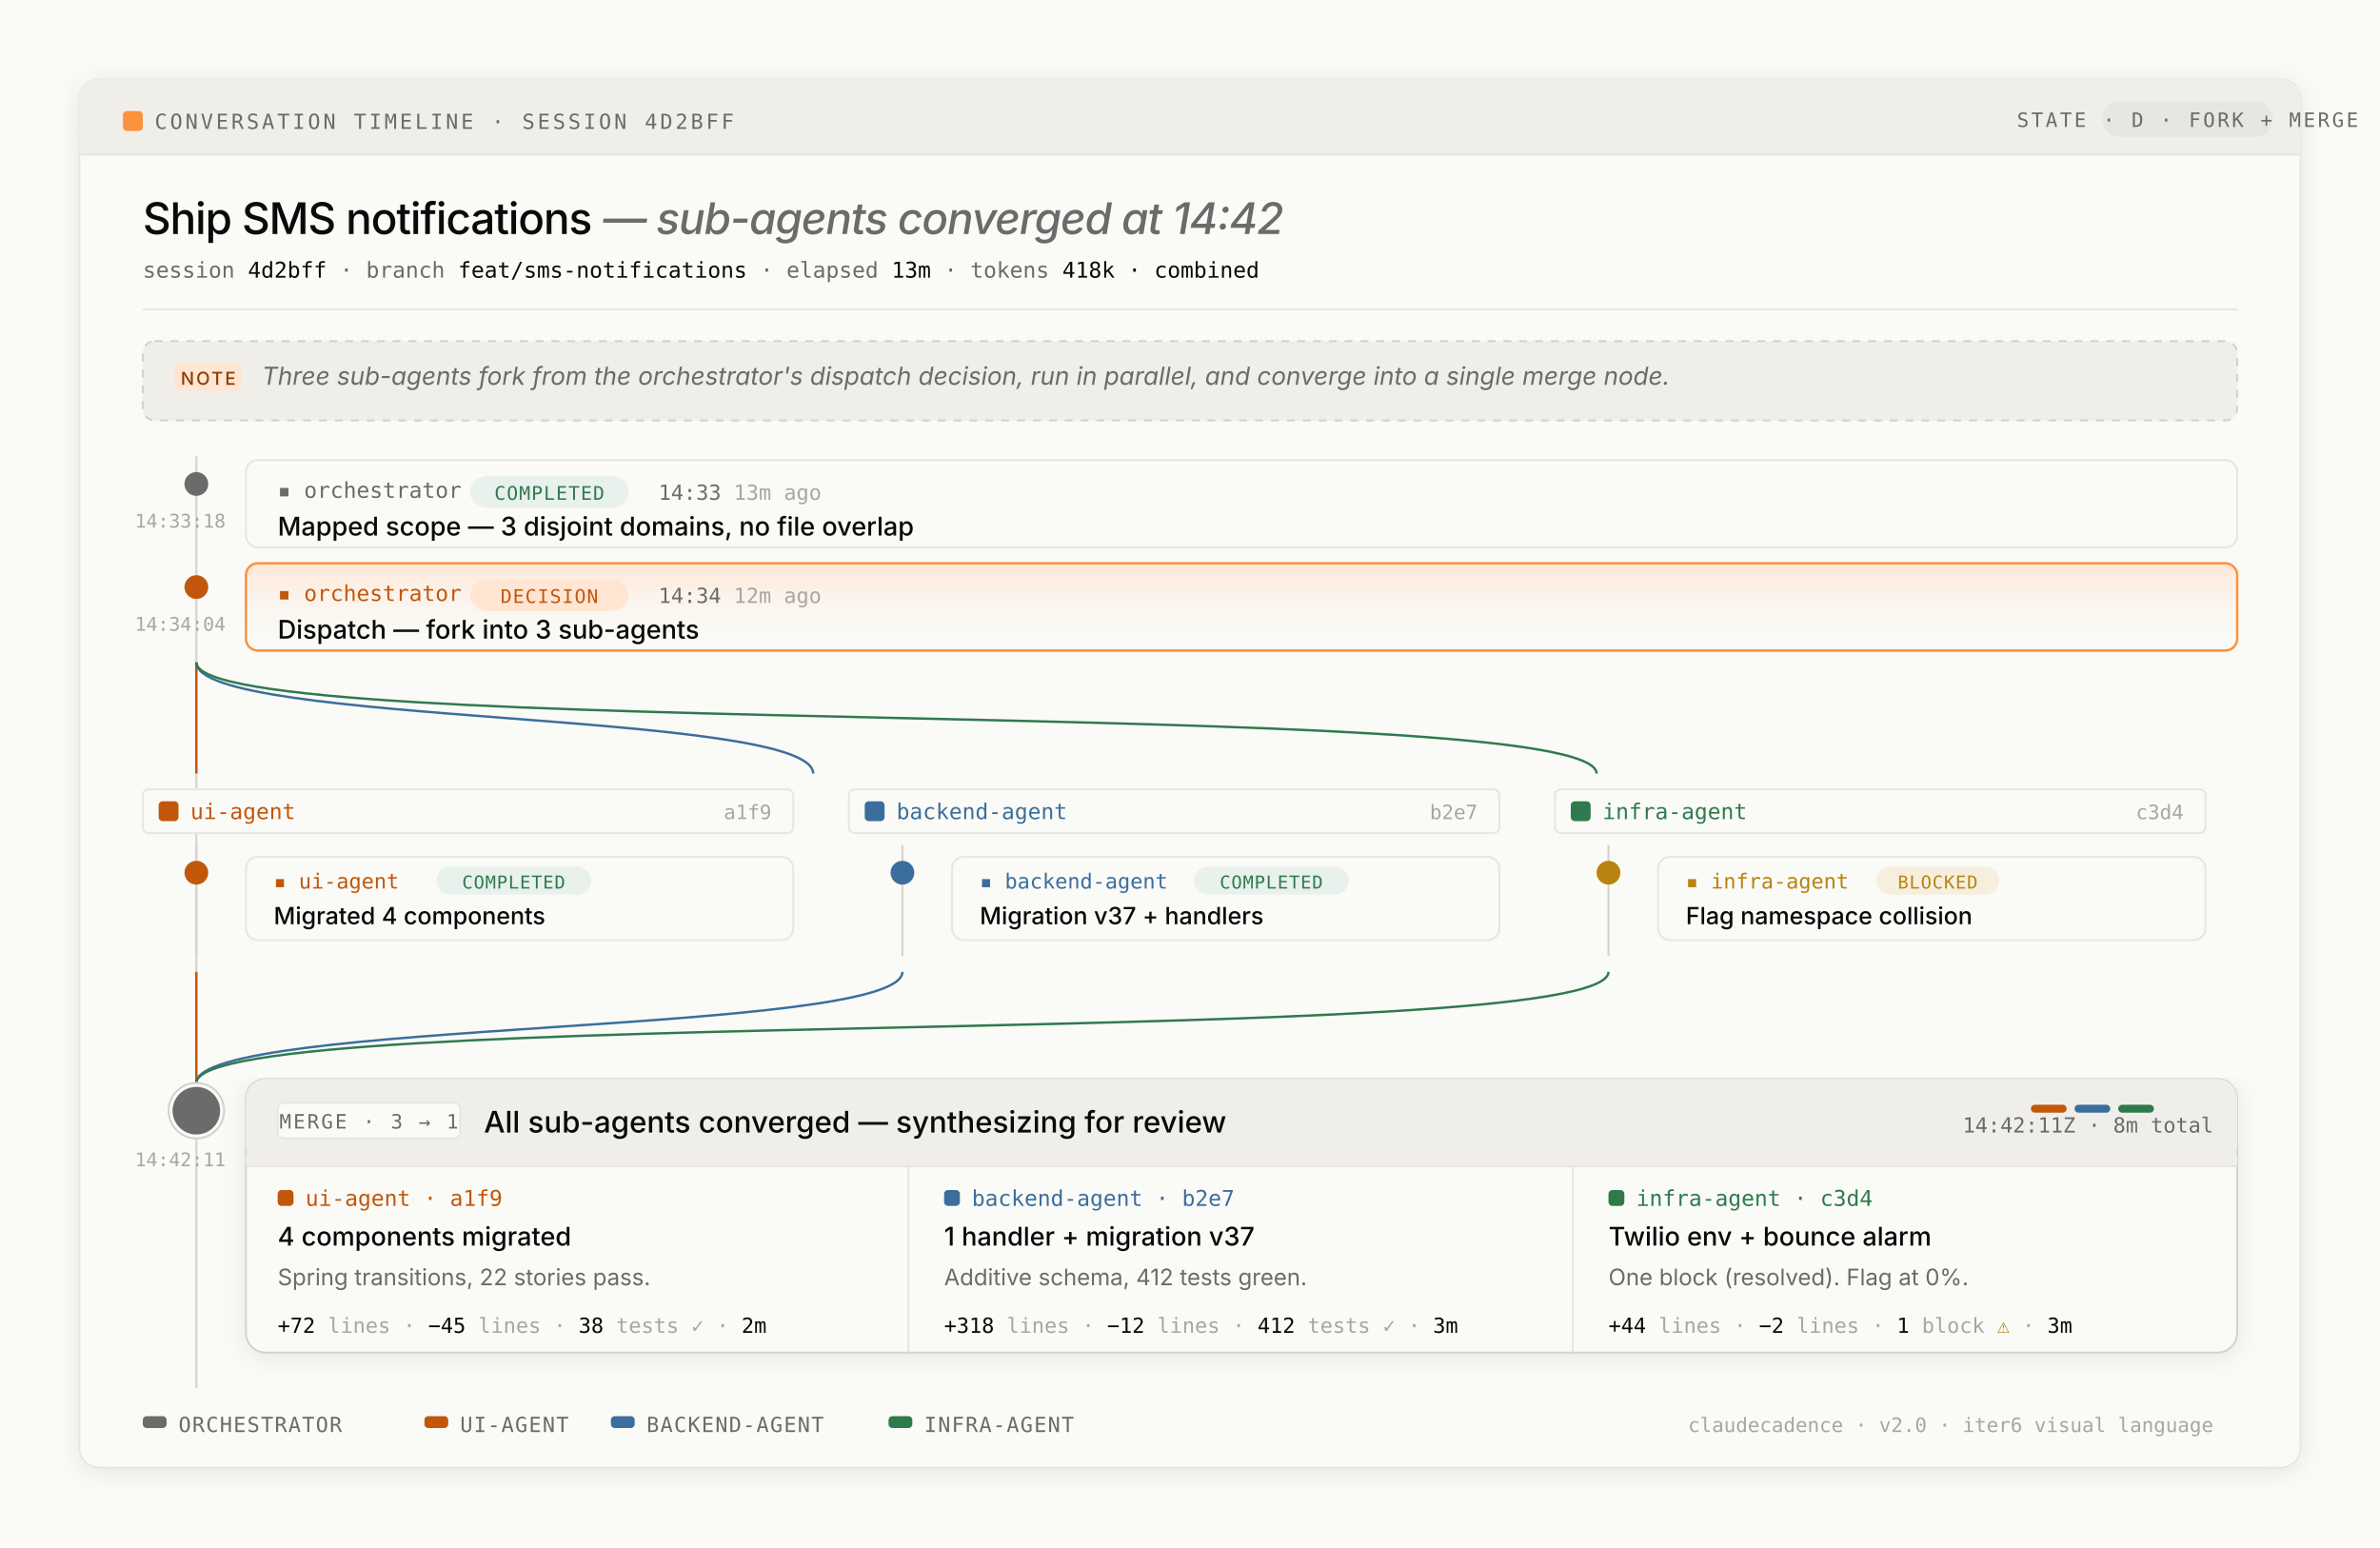
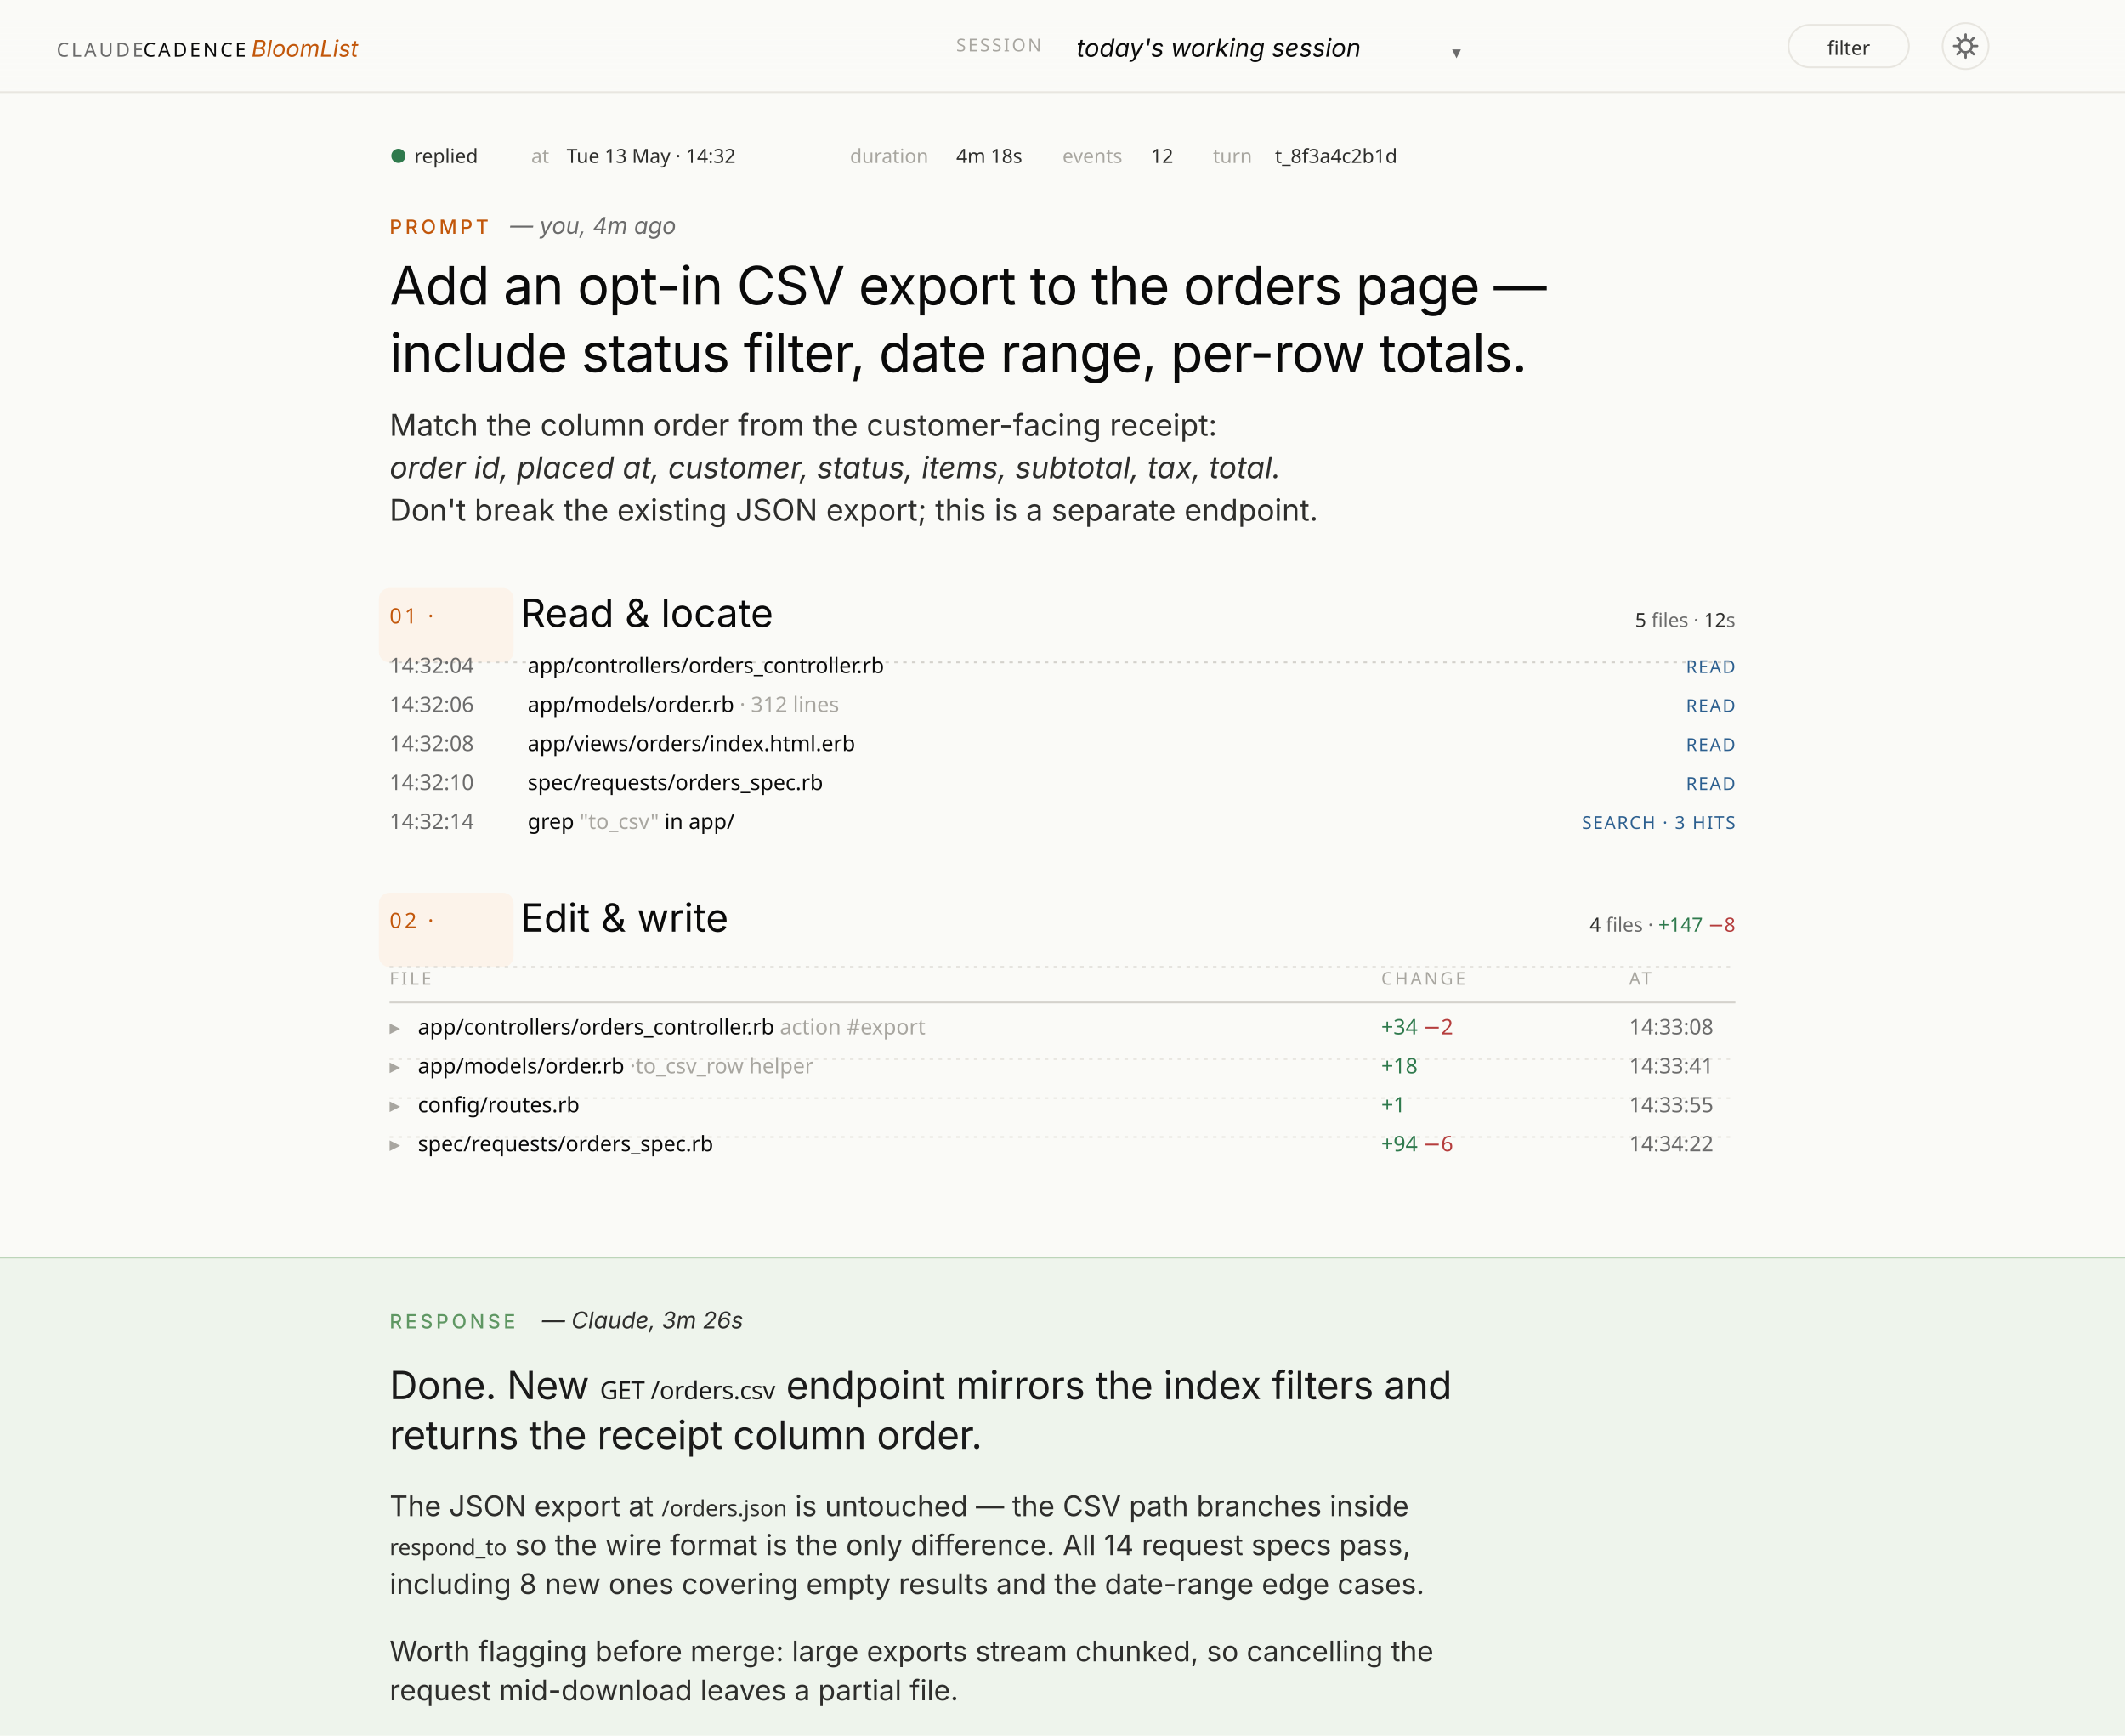
- <svg xmlns="http://www.w3.org/2000/svg" width="1200" height="780" viewBox="0 0 1200 780" font-family="-apple-system, system-ui, Segoe UI, sans-serif">
+ <svg xmlns="http://www.w3.org/2000/svg" width="1200" height="980" viewBox="0 0 1200 980" font-family="-apple-system, system-ui, Segoe UI, sans-serif">
  <defs>
-     <linearGradient id="dispatchTintLight" x1="0" y1="0" x2="0" y2="1">
-       <stop offset="0%" stop-color="#ffe5d2" stop-opacity="0.9" />
-       <stop offset="100%" stop-color="#fafaf7" stop-opacity="0" />
+     <linearGradient id="topbarFadeL" x1="0" y1="0" x2="0" y2="1">
+       <stop offset="0%" stop-color="#fafaf7" />
+       <stop offset="100%" stop-color="#fafaf7" stop-opacity="0.94" />
    </linearGradient>
-     <filter id="cardShadowLight" x="-2%" y="-2%" width="104%" height="110%">
-       <feDropShadow dx="0" dy="2" stdDeviation="6" flood-color="#0a0a0a" flood-opacity="0.08" />
-     </filter>
  </defs>
-   <rect width="1200" height="780" fill="#fafaf7" />
-   <rect x="40" y="40" width="1120" height="700" rx="10" fill="#fafaf7" stroke="#e8e6e0" stroke-width="1" filter="url(#cardShadowLight)" />
-   <rect x="40" y="40" width="1120" height="38" rx="10" fill="#f0eee9" />
-   <rect x="40" y="64" width="1120" height="14" fill="#f0eee9" />
-   <line x1="40" y1="78" x2="1160" y2="78" stroke="#e8e6e0" />
-   <rect x="62" y="56" width="10" height="10" rx="2" fill="#fb923c" />
-   <text x="78" y="65" fill="#6b6b6b" font-size="10.5" letter-spacing="1.4" font-family="Geist Mono, SF Mono, monospace">CONVERSATION TIMELINE · SESSION 4D2BFF</text>
-   <rect x="1060" y="51" width="86" height="18" rx="9" fill="#e8e6e0" />
-   <text x="1103" y="64" fill="#6b6b6b" font-size="10" letter-spacing="1.2" text-anchor="middle" font-family="Geist Mono, SF Mono, monospace">STATE · D · FORK + MERGE</text>
-   <text x="72" y="118" fill="#0a0a0a" font-size="22" font-family="Source Serif 4, Georgia, serif" font-weight="500" letter-spacing="-0.5">
-     Ship SMS notifications <tspan fill="#6b6b6b" font-style="italic">— sub-agents converged at 14:42</tspan>
+   <rect x="0" y="0" width="1200" height="980" fill="#fafaf7" />
+   <rect x="0" y="0" width="1200" height="52" fill="url(#topbarFadeL)" />
+   <line x1="0" y1="52" x2="1200" y2="52" stroke="#e8e6e0" />
+   <text x="32" y="32" font-family="ui-monospace, Geist Mono, Menlo" font-size="11" letter-spacing="1.4" fill="#6b6b6b">CLAUDE<tspan fill="#0a0a0a" font-weight="500">CADENCE</tspan>
  </text>
-   <text x="72" y="140" fill="#6b6b6b" font-size="11" font-family="Geist Mono, SF Mono, monospace">
-     session <tspan fill="#0a0a0a" font-weight="500">4d2bff</tspan>  ·  branch <tspan fill="#0a0a0a" font-weight="500">feat/sms-notifications</tspan>  ·  elapsed <tspan fill="#0a0a0a" font-weight="500">13m</tspan>  ·  tokens <tspan fill="#0a0a0a" font-weight="500">418k · combined</tspan>
-   </text>
-   <line x1="72" y1="156" x2="1128" y2="156" stroke="#e8e6e0" />
-   <rect x="72" y="172" width="1056" height="40" rx="6" fill="#f0eee9" stroke="#d4d2cc" stroke-dasharray="4 4" />
-   <rect x="88" y="183" width="34" height="14" rx="3" fill="#ffe5d2" />
-   <text x="105" y="194" fill="#8a3c05" font-size="9" letter-spacing="1.0" text-anchor="middle" font-weight="500">NOTE</text>
-   <text x="132" y="194" fill="#6b6b6b" font-size="12.5" font-family="Source Serif 4, Georgia, serif" font-style="italic">
-     Three sub-agents fork from the orchestrator's dispatch decision, run in parallel, and converge into a single merge node.
-   </text>
-   <line x1="99" y1="230" x2="99" y2="700" stroke="#d4d2cc" />
-   <circle cx="99" cy="244" r="6" fill="#6b6b6b" />
-   <text x="68" y="266" fill="#a8a6a0" font-size="9.5" font-family="Geist Mono, SF Mono, monospace">14:33:18</text>
-   <rect x="124" y="232" width="1004" height="44" rx="6" fill="#fafaf7" stroke="#e8e6e0" />
-   <text x="140" y="251" fill="#6b6b6b" font-size="11" font-family="Geist Mono, SF Mono, monospace">▪ orchestrator</text>
-   <rect x="237" y="240" width="80" height="16" rx="9" fill="#e8f1ec" />
-   <text x="277" y="252" fill="#2f7a4d" font-size="9.5" letter-spacing="0.5" text-anchor="middle" font-family="Geist Mono, SF Mono, monospace">COMPLETED</text>
-   <text x="332" y="252" fill="#6b6b6b" font-size="10.5" font-family="Geist Mono, SF Mono, monospace">14:33  <tspan fill="#a8a6a0">13m ago</tspan>
-   </text>
-   <text x="140" y="270" fill="#0a0a0a" font-size="13" font-weight="500">Mapped scope — 3 disjoint domains, no file overlap</text>
-   <circle cx="99" cy="296" r="6" fill="#c2570b" />
-   <text x="68" y="318" fill="#a8a6a0" font-size="9.5" font-family="Geist Mono, SF Mono, monospace">14:34:04</text>
-   <rect x="124" y="284" width="1004" height="44" rx="6" fill="url(#dispatchTintLight)" stroke="#fb923c" stroke-width="1.2" />
-   <text x="140" y="303" fill="#c2570b" font-size="11" font-family="Geist Mono, SF Mono, monospace">▪ orchestrator</text>
-   <rect x="237" y="292" width="80" height="16" rx="9" fill="#ffe5d2" />
-   <text x="277" y="304" fill="#c2570b" font-size="9.5" letter-spacing="0.5" text-anchor="middle" font-family="Geist Mono, SF Mono, monospace">DECISION</text>
-   <text x="332" y="304" fill="#6b6b6b" font-size="10.5" font-family="Geist Mono, SF Mono, monospace">14:34  <tspan fill="#a8a6a0">12m ago</tspan>
-   </text>
-   <text x="140" y="322" fill="#0a0a0a" font-size="13" font-weight="500">Dispatch — fork into 3 sub-agents</text>
-   <g transform="translate(0, 334)">
-     <path d="M99 0 L99 56" stroke="#c2570b" stroke-width="1.2" fill="none" />
-     <path d="M99 0 C99 32, 410 24, 410 56" stroke="#3b6e9c" stroke-width="1.2" fill="none" />
-     <path d="M99 0 C99 40, 805 16, 805 56" stroke="#2f7a4d" stroke-width="1.2" fill="none" />
+   <text x="142" y="32" font-family="Source Serif 4, Georgia, serif" font-style="italic" font-size="13" fill="#c2570b">BloomList</text>
+   <text x="540" y="29" font-family="ui-monospace, Geist Mono, Menlo" font-size="10" letter-spacing="1.2" fill="#a8a6a0">SESSION</text>
+   <text x="608" y="32" font-family="Source Serif 4, Georgia, serif" font-style="italic" font-size="14" fill="#0a0a0a">today's working session</text>
+   <text x="820" y="33" font-family="ui-monospace, Geist Mono, Menlo" font-size="10" fill="#6b6b6b">▾</text>
+   <rect x="1010" y="14" width="68" height="24" rx="12" fill="none" stroke="#e8e6e0" />
+   <text x="1044" y="31" font-family="ui-monospace, Geist Mono, Menlo" font-size="11" fill="#2e2e2c" text-anchor="middle">filter</text>
+   <circle cx="1110" cy="26" r="13" fill="none" stroke="#e8e6e0" />
+   <circle cx="1110" cy="26" r="3.5" fill="none" stroke="#6b6b6b" stroke-width="1.4" />
+   <g stroke="#6b6b6b" stroke-width="1.4" stroke-linecap="round" transform="translate(1110 26)">
+     <path d="M0 -6.5v2M0 4.5v2M-6.5 0h2M4.5 0h2M-4.6 -4.6l1.3 1.3M3.3 3.3l1.3 1.3M-4.6 4.6l1.3 -1.3M3.3 -3.3l1.3 -1.3" />
  </g>
-   <g transform="translate(40, 398)">
-     <rect x="32" y="0" width="328" height="22" rx="3" fill="#fafaf7" stroke="#e8e6e0" />
-     <rect x="40" y="6" width="10" height="10" rx="2" fill="#c2570b" />
-     <text x="56" y="15" fill="#c2570b" font-size="11" font-family="Geist Mono, SF Mono, monospace" font-weight="500">ui-agent</text>
-     <text x="349" y="15" fill="#a8a6a0" font-size="10" font-family="Geist Mono, SF Mono, monospace" text-anchor="end">a1f9</text>
+   <g transform="translate(220 92)" font-family="ui-monospace, Geist Mono, Menlo" font-size="11" fill="#6b6b6b">
+     <circle cx="5" cy="-4" r="4" fill="#2f7a4d" />
+     <text x="14" y="0" fill="#2e2e2c">replied</text>
+     <text x="80" y="0" fill="#a8a6a0">at</text>
+     <text x="100" y="0" fill="#2e2e2c">Tue 13 May · 14:32</text>
+     <text x="260" y="0" fill="#a8a6a0">duration</text>
+     <text x="320" y="0" fill="#2e2e2c">4m 18s</text>
+     <text x="380" y="0" fill="#a8a6a0">events</text>
+     <text x="430" y="0" fill="#2e2e2c">12</text>
+     <text x="465" y="0" fill="#a8a6a0">turn</text>
+     <text x="500" y="0" fill="#2e2e2c">t_8f3a4c2b1d</text>
  </g>
-   <g transform="translate(40, 426)">
-     <line x1="59" y1="0" x2="59" y2="56" stroke="#d4d2cc" />
-     <circle cx="59" cy="14" r="6" fill="#c2570b" />
-     <rect x="84" y="6" width="276" height="42" rx="6" fill="#fafaf7" stroke="#e8e6e0" />
-     <text x="98" y="22" fill="#c2570b" font-size="10.5" font-family="Geist Mono, SF Mono, monospace">▪ ui-agent</text>
-     <rect x="180" y="11" width="78" height="14" rx="7" fill="#e8f1ec" />
-     <text x="219" y="22" fill="#2f7a4d" font-size="9" letter-spacing="0.4" text-anchor="middle" font-family="Geist Mono, SF Mono, monospace">COMPLETED</text>
-     <text x="98" y="40" fill="#0a0a0a" font-size="12" font-weight="500">Migrated 4 components</text>
+   <g transform="translate(220 132)">
+     <text x="0" y="0" font-family="-apple-system, ui-sans-serif" font-size="11" font-weight="500" letter-spacing="1.8" fill="#c2570b">PROMPT</text>
+     <text x="68" y="0" font-family="Source Serif 4, Georgia, serif" font-style="italic" font-size="13" fill="#6b6b6b">— you, 4m ago</text>
+     <text x="0" y="40" font-family="Source Serif 4, Georgia, serif" font-size="30" fill="#0a0a0a" letter-spacing="-0.4">Add an opt-in CSV export to the orders page —</text>
+     <text x="0" y="78" font-family="Source Serif 4, Georgia, serif" font-size="30" fill="#0a0a0a" letter-spacing="-0.4">include status filter, date range, per-row totals.</text>
+     <text x="0" y="114" font-family="Source Serif 4, Georgia, serif" font-size="17" fill="#2e2e2c">Match the column order from the customer-facing receipt:</text>
+     <text x="0" y="138" font-family="Source Serif 4, Georgia, serif" font-style="italic" font-size="17" fill="#2e2e2c">order id, placed at, customer, status, items, subtotal, tax, total.</text>
+     <text x="0" y="162" font-family="Source Serif 4, Georgia, serif" font-size="17" fill="#2e2e2c">Don't break the existing JSON export; this is a separate endpoint.</text>
  </g>
-   <g transform="translate(396, 398)">
-     <rect x="32" y="0" width="328" height="22" rx="3" fill="#fafaf7" stroke="#e8e6e0" />
-     <rect x="40" y="6" width="10" height="10" rx="2" fill="#3b6e9c" />
-     <text x="56" y="15" fill="#3b6e9c" font-size="11" font-family="Geist Mono, SF Mono, monospace" font-weight="500">backend-agent</text>
-     <text x="349" y="15" fill="#a8a6a0" font-size="10" font-family="Geist Mono, SF Mono, monospace" text-anchor="end">b2e7</text>
+   <g transform="translate(220 332)">
+     <rect x="-6" y="0" width="76" height="42" rx="6" fill="#ffe5d2" fill-opacity="0.35" />
+     <text x="0" y="20" font-family="ui-monospace, Geist Mono, Menlo" font-size="12" font-weight="500" letter-spacing="1.6" fill="#c2570b">01 ·</text>
+     <text x="74" y="22" font-family="Source Serif 4, Georgia, serif" font-size="22" fill="#0a0a0a">Read &amp; locate</text>
+     <text x="760" y="22" font-family="ui-monospace, Geist Mono, Menlo" font-size="11" fill="#6b6b6b" text-anchor="end">
+       <tspan fill="#2e2e2c">5</tspan> files · <tspan fill="#2e2e2c">12</tspan>s
+     </text>
+     <line x1="0" y1="42" x2="760" y2="42" stroke="#d4d2cc" stroke-dasharray="2 3" />
  </g>
-   <g transform="translate(396, 426)">
-     <line x1="59" y1="0" x2="59" y2="56" stroke="#d4d2cc" />
-     <circle cx="59" cy="14" r="6" fill="#3b6e9c" />
-     <rect x="84" y="6" width="276" height="42" rx="6" fill="#fafaf7" stroke="#e8e6e0" />
-     <text x="98" y="22" fill="#3b6e9c" font-size="10.5" font-family="Geist Mono, SF Mono, monospace">▪ backend-agent</text>
-     <rect x="206" y="11" width="78" height="14" rx="7" fill="#e8f1ec" />
-     <text x="245" y="22" fill="#2f7a4d" font-size="9" letter-spacing="0.4" text-anchor="middle" font-family="Geist Mono, SF Mono, monospace">COMPLETED</text>
-     <text x="98" y="40" fill="#0a0a0a" font-size="12" font-weight="500">Migration v37 + handlers</text>
+   <g transform="translate(220 380)" font-family="ui-monospace, Geist Mono, Menlo" font-size="12">
+     <g>
+       <text x="0" y="0" fill="#6b6b6b">14:32:04</text>
+       <text x="78" y="0" fill="#0a0a0a">app/controllers/orders_controller.rb</text>
+       <text x="760" y="0" fill="#2c5f8f" font-size="10" letter-spacing="0.8" text-anchor="end">READ</text>
+     </g>
+     <g transform="translate(0 22)">
+       <text x="0" y="0" fill="#6b6b6b">14:32:06</text>
+       <text x="78" y="0" fill="#0a0a0a">app/models/order.rb <tspan fill="#a8a6a0">· 312 lines</tspan>
+       </text>
+       <text x="760" y="0" fill="#2c5f8f" font-size="10" letter-spacing="0.8" text-anchor="end">READ</text>
+     </g>
+     <g transform="translate(0 44)">
+       <text x="0" y="0" fill="#6b6b6b">14:32:08</text>
+       <text x="78" y="0" fill="#0a0a0a">app/views/orders/index.html.erb</text>
+       <text x="760" y="0" fill="#2c5f8f" font-size="10" letter-spacing="0.8" text-anchor="end">READ</text>
+     </g>
+     <g transform="translate(0 66)">
+       <text x="0" y="0" fill="#6b6b6b">14:32:10</text>
+       <text x="78" y="0" fill="#0a0a0a">spec/requests/orders_spec.rb</text>
+       <text x="760" y="0" fill="#2c5f8f" font-size="10" letter-spacing="0.8" text-anchor="end">READ</text>
+     </g>
+     <g transform="translate(0 88)">
+       <text x="0" y="0" fill="#6b6b6b">14:32:14</text>
+       <text x="78" y="0" fill="#0a0a0a">grep <tspan fill="#a8a6a0">"to_csv"</tspan> in app/</text>
+       <text x="760" y="0" fill="#2c5f8f" font-size="10" letter-spacing="0.8" text-anchor="end">SEARCH · 3 HITS</text>
+     </g>
  </g>
-   <g transform="translate(752, 398)">
-     <rect x="32" y="0" width="328" height="22" rx="3" fill="#fafaf7" stroke="#e8e6e0" />
-     <rect x="40" y="6" width="10" height="10" rx="2" fill="#2f7a4d" />
-     <text x="56" y="15" fill="#2f7a4d" font-size="11" font-family="Geist Mono, SF Mono, monospace" font-weight="500">infra-agent</text>
-     <text x="349" y="15" fill="#a8a6a0" font-size="10" font-family="Geist Mono, SF Mono, monospace" text-anchor="end">c3d4</text>
+   <g transform="translate(220 504)">
+     <rect x="-6" y="0" width="76" height="42" rx="6" fill="#ffe5d2" fill-opacity="0.35" />
+     <text x="0" y="20" font-family="ui-monospace, Geist Mono, Menlo" font-size="12" font-weight="500" letter-spacing="1.6" fill="#c2570b">02 ·</text>
+     <text x="74" y="22" font-family="Source Serif 4, Georgia, serif" font-size="22" fill="#0a0a0a">Edit &amp; write</text>
+     <text x="760" y="22" font-family="ui-monospace, Geist Mono, Menlo" font-size="11" fill="#6b6b6b" text-anchor="end">
+       <tspan fill="#2e2e2c">4</tspan> files · <tspan fill="#2f7a4d">+147</tspan>
+       <tspan fill="#b53d3d">−8</tspan>
+     </text>
+     <line x1="0" y1="42" x2="760" y2="42" stroke="#d4d2cc" stroke-dasharray="2 3" />
  </g>
-   <g transform="translate(752, 426)">
-     <line x1="59" y1="0" x2="59" y2="56" stroke="#d4d2cc" />
-     <circle cx="59" cy="14" r="6" fill="#b8830f" />
-     <rect x="84" y="6" width="276" height="42" rx="6" fill="#fafaf7" stroke="#e8e6e0" />
-     <text x="98" y="22" fill="#b8830f" font-size="10.5" font-family="Geist Mono, SF Mono, monospace">▪ infra-agent</text>
-     <rect x="194" y="11" width="62" height="14" rx="7" fill="#f6efde" />
-     <text x="225" y="22" fill="#b8830f" font-size="9" letter-spacing="0.4" text-anchor="middle" font-family="Geist Mono, SF Mono, monospace">BLOCKED</text>
-     <text x="98" y="40" fill="#0a0a0a" font-size="12" font-weight="500">Flag namespace collision</text>
+   <g transform="translate(220 556)" font-family="ui-monospace, Geist Mono, Menlo" font-size="12">
+     <text x="0" y="0" fill="#a8a6a0" font-size="10" letter-spacing="1.4">FILE</text>
+     <text x="560" y="0" fill="#a8a6a0" font-size="10" letter-spacing="1.4">CHANGE</text>
+     <text x="700" y="0" fill="#a8a6a0" font-size="10" letter-spacing="1.4">AT</text>
+     <line x1="0" y1="10" x2="760" y2="10" stroke="#d4d2cc" />
+     <g transform="translate(0 28)">
+       <text x="0" y="0" fill="#a8a6a0">▸</text>
+       <text x="16" y="0" fill="#0a0a0a">app/controllers/orders_controller.rb <tspan fill="#a8a6a0">action #export</tspan>
+       </text>
+       <text x="560" y="0">
+         <tspan fill="#2f7a4d">+34</tspan>
+         <tspan fill="#b53d3d">−2</tspan>
+       </text>
+       <text x="700" y="0" fill="#6b6b6b">14:33:08</text>
+       <line x1="0" y1="14" x2="760" y2="14" stroke="#e8e6e0" stroke-dasharray="2 3" />
+     </g>
+     <g transform="translate(0 50)">
+       <text x="0" y="0" fill="#a8a6a0">▸</text>
+       <text x="16" y="0" fill="#0a0a0a">app/models/order.rb <tspan fill="#a8a6a0">·to_csv_row helper</tspan>
+       </text>
+       <text x="560" y="0">
+         <tspan fill="#2f7a4d">+18</tspan>
+       </text>
+       <text x="700" y="0" fill="#6b6b6b">14:33:41</text>
+       <line x1="0" y1="14" x2="760" y2="14" stroke="#e8e6e0" stroke-dasharray="2 3" />
+     </g>
+     <g transform="translate(0 72)">
+       <text x="0" y="0" fill="#a8a6a0">▸</text>
+       <text x="16" y="0" fill="#0a0a0a">config/routes.rb</text>
+       <text x="560" y="0">
+         <tspan fill="#2f7a4d">+1</tspan>
+       </text>
+       <text x="700" y="0" fill="#6b6b6b">14:33:55</text>
+       <line x1="0" y1="14" x2="760" y2="14" stroke="#e8e6e0" stroke-dasharray="2 3" />
+     </g>
+     <g transform="translate(0 94)">
+       <text x="0" y="0" fill="#a8a6a0">▸</text>
+       <text x="16" y="0" fill="#0a0a0a">spec/requests/orders_spec.rb</text>
+       <text x="560" y="0">
+         <tspan fill="#2f7a4d">+94</tspan>
+         <tspan fill="#b53d3d">−6</tspan>
+       </text>
+       <text x="700" y="0" fill="#6b6b6b">14:34:22</text>
+     </g>
  </g>
-   <g transform="translate(0, 490)">
-     <path d="M99 0 L99 56" stroke="#c2570b" stroke-width="1.2" fill="none" />
-     <path d="M455 0 C455 32, 99 24, 99 56" stroke="#3b6e9c" stroke-width="1.2" fill="none" />
-     <path d="M811 0 C811 40, 99 16, 99 56" stroke="#2f7a4d" stroke-width="1.2" fill="none" />
+   <rect x="0" y="710" width="1200" height="270" fill="#eef4ec" />
+   <line x1="0" y1="710" x2="1200" y2="710" stroke="#bcd5b9" />
+   <g transform="translate(220 750)">
+     <text x="0" y="0" font-family="-apple-system, ui-sans-serif" font-size="11" font-weight="500" letter-spacing="1.8" fill="#5f9763">RESPONSE</text>
+     <text x="86" y="0" font-family="Source Serif 4, Georgia, serif" font-style="italic" font-size="13" fill="#2e2e2c">— Claude, 3m 26s</text>
+     <text x="0" y="40" font-family="Source Serif 4, Georgia, serif" font-size="22" fill="#1a1a1a" letter-spacing="-0.2">Done. New <tspan font-family="ui-monospace, Geist Mono, Menlo" font-size="14">GET /orders.csv</tspan> endpoint mirrors the index filters and</text>
+     <text x="0" y="68" font-family="Source Serif 4, Georgia, serif" font-size="22" fill="#1a1a1a" letter-spacing="-0.2">returns the receipt column order.</text>
+     <text x="0" y="106" font-family="Source Serif 4, Georgia, serif" font-size="16" fill="#2e2e2c">The JSON export at <tspan font-family="ui-monospace, Geist Mono, Menlo" font-size="12.5">/orders.json</tspan> is untouched — the CSV path branches inside</text>
+     <text x="0" y="128" font-family="Source Serif 4, Georgia, serif" font-size="16" fill="#2e2e2c">
+       <tspan font-family="ui-monospace, Geist Mono, Menlo" font-size="12.5">respond_to</tspan> so the wire format is the only difference. All 14 request specs pass,</text>
+     <text x="0" y="150" font-family="Source Serif 4, Georgia, serif" font-size="16" fill="#2e2e2c">including 8 new ones covering empty results and the date-range edge cases.</text>
+     <text x="0" y="188" font-family="Source Serif 4, Georgia, serif" font-size="16" fill="#2e2e2c">Worth flagging before merge: large exports stream chunked, so cancelling the</text>
+     <text x="0" y="210" font-family="Source Serif 4, Georgia, serif" font-size="16" fill="#2e2e2c">request mid-download leaves a partial file.</text>
  </g>
-   <circle cx="99" cy="560" r="13" fill="#6b6b6b" stroke="#fafaf7" stroke-width="2" />
-   <circle cx="99" cy="560" r="14" fill="none" stroke="#d4d2cc" />
-   <text x="68" y="588" fill="#a8a6a0" font-size="9.5" font-family="Geist Mono, SF Mono, monospace">14:42:11</text>
-   <rect x="124" y="544" width="1004" height="138" rx="10" fill="#fafaf7" stroke="#d4d2cc" filter="url(#cardShadowLight)" />
-   <rect x="124" y="544" width="1004" height="44" rx="10" fill="#f0eee9" />
-   <rect x="124" y="582" width="1004" height="6" fill="#f0eee9" />
-   <line x1="124" y1="588" x2="1128" y2="588" stroke="#e8e6e0" />
-   <rect x="140" y="556" width="92" height="18" rx="3" fill="#fafaf7" stroke="#e8e6e0" />
-   <text x="186" y="569" fill="#6b6b6b" font-size="10" letter-spacing="1.0" text-anchor="middle" font-family="Geist Mono, SF Mono, monospace">MERGE · 3 → 1</text>
-   <text x="244" y="571" fill="#0a0a0a" font-size="15" font-family="Source Serif 4, Georgia, serif" font-weight="500">All sub-agents converged — synthesizing for review</text>
-   <text x="1116" y="571" fill="#6b6b6b" font-size="10.5" text-anchor="end" font-family="Geist Mono, SF Mono, monospace">14:42:11Z · 8m total</text>
-   <rect x="1024" y="557" width="18" height="4" rx="2" fill="#c2570b" />
-   <rect x="1046" y="557" width="18" height="4" rx="2" fill="#3b6e9c" />
-   <rect x="1068" y="557" width="18" height="4" rx="2" fill="#2f7a4d" />
-   <line x1="458" y1="588" x2="458" y2="682" stroke="#e8e6e0" />
-   <line x1="793" y1="588" x2="793" y2="682" stroke="#e8e6e0" />
-   <rect x="140" y="600" width="8" height="8" rx="2" fill="#c2570b" />
-   <text x="154" y="608" fill="#c2570b" font-size="11" font-family="Geist Mono, SF Mono, monospace">ui-agent · a1f9</text>
-   <text x="140" y="628" fill="#0a0a0a" font-size="13" font-weight="500">4 components migrated</text>
-   <text x="140" y="648" fill="#6b6b6b" font-size="11.5">Spring transitions, 22 stories pass.</text>
-   <text x="140" y="672" fill="#a8a6a0" font-size="10.5" font-family="Geist Mono, SF Mono, monospace">
-     <tspan fill="#0a0a0a" font-weight="500">+72</tspan> lines  ·  <tspan fill="#0a0a0a" font-weight="500">−45</tspan> lines  ·  <tspan fill="#0a0a0a" font-weight="500">38</tspan> tests ✓  ·  <tspan fill="#0a0a0a" font-weight="500">2m</tspan>
-   </text>
-   <rect x="476" y="600" width="8" height="8" rx="2" fill="#3b6e9c" />
-   <text x="490" y="608" fill="#3b6e9c" font-size="11" font-family="Geist Mono, SF Mono, monospace">backend-agent · b2e7</text>
-   <text x="476" y="628" fill="#0a0a0a" font-size="13" font-weight="500">1 handler + migration v37</text>
-   <text x="476" y="648" fill="#6b6b6b" font-size="11.5">Additive schema, 412 tests green.</text>
-   <text x="476" y="672" fill="#a8a6a0" font-size="10.5" font-family="Geist Mono, SF Mono, monospace">
-     <tspan fill="#0a0a0a" font-weight="500">+318</tspan> lines  ·  <tspan fill="#0a0a0a" font-weight="500">−12</tspan> lines  ·  <tspan fill="#0a0a0a" font-weight="500">412</tspan> tests ✓  ·  <tspan fill="#0a0a0a" font-weight="500">3m</tspan>
-   </text>
-   <rect x="811" y="600" width="8" height="8" rx="2" fill="#2f7a4d" />
-   <text x="825" y="608" fill="#2f7a4d" font-size="11" font-family="Geist Mono, SF Mono, monospace">infra-agent · c3d4</text>
-   <text x="811" y="628" fill="#0a0a0a" font-size="13" font-weight="500">Twilio env + bounce alarm</text>
-   <text x="811" y="648" fill="#6b6b6b" font-size="11.5">One block (resolved). Flag at 0%.</text>
-   <text x="811" y="672" fill="#a8a6a0" font-size="10.5" font-family="Geist Mono, SF Mono, monospace">
-     <tspan fill="#0a0a0a" font-weight="500">+44</tspan> lines  ·  <tspan fill="#0a0a0a" font-weight="500">−2</tspan> lines  ·  <tspan fill="#0a0a0a" font-weight="500">1</tspan> block <tspan fill="#b8830f">⚠</tspan>  ·  <tspan fill="#0a0a0a" font-weight="500">3m</tspan>
-   </text>
-   <g transform="translate(72, 712)" font-family="Geist Mono, SF Mono, monospace" font-size="10.5" fill="#6b6b6b" letter-spacing="0.6">
-     <rect x="0" y="2" width="12" height="6" rx="2" fill="#6b6b6b" />
-     <text x="18" y="10">ORCHESTRATOR</text>
-     <rect x="142" y="2" width="12" height="6" rx="2" fill="#c2570b" />
-     <text x="160" y="10">UI-AGENT</text>
-     <rect x="236" y="2" width="12" height="6" rx="2" fill="#3b6e9c" />
-     <text x="254" y="10">BACKEND-AGENT</text>
-     <rect x="376" y="2" width="12" height="6" rx="2" fill="#2f7a4d" />
-     <text x="394" y="10">INFRA-AGENT</text>
-   </g>
-   <text x="1116" y="722" fill="#a8a6a0" font-size="10" font-family="Geist Mono, SF Mono, monospace" text-anchor="end">claudecadence · v2.0 · iter6 visual language</text>
</svg>
